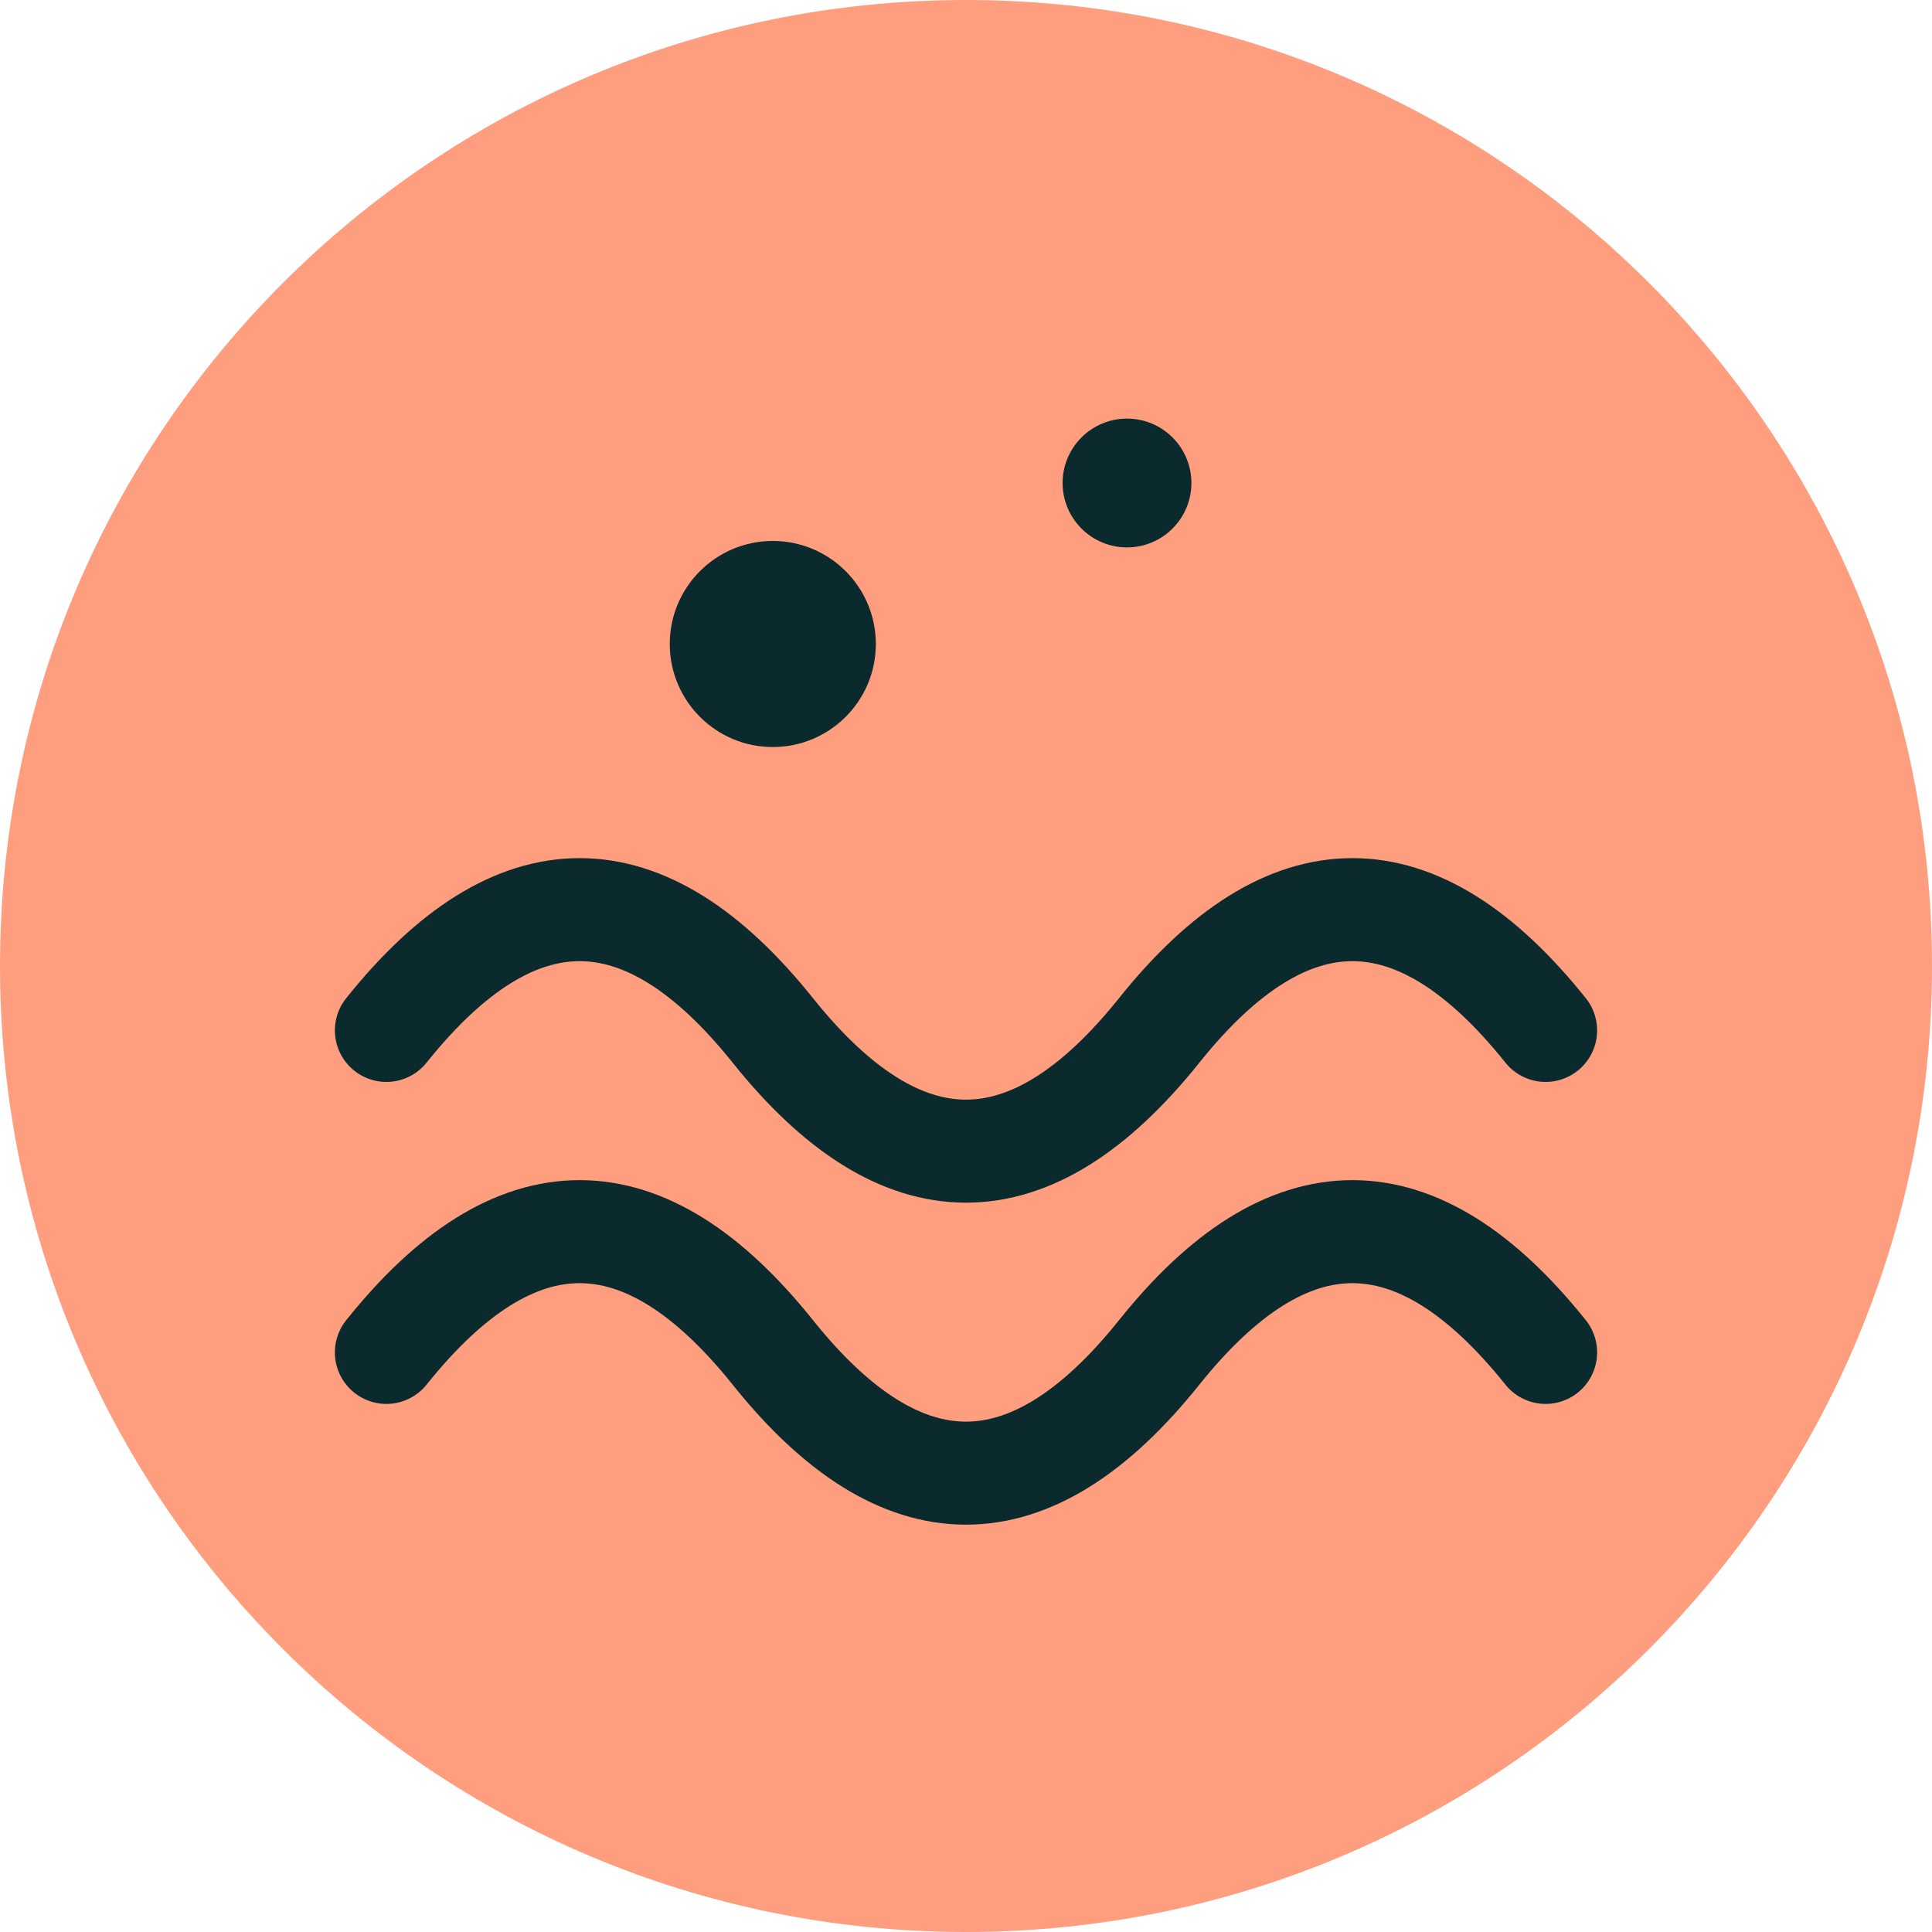
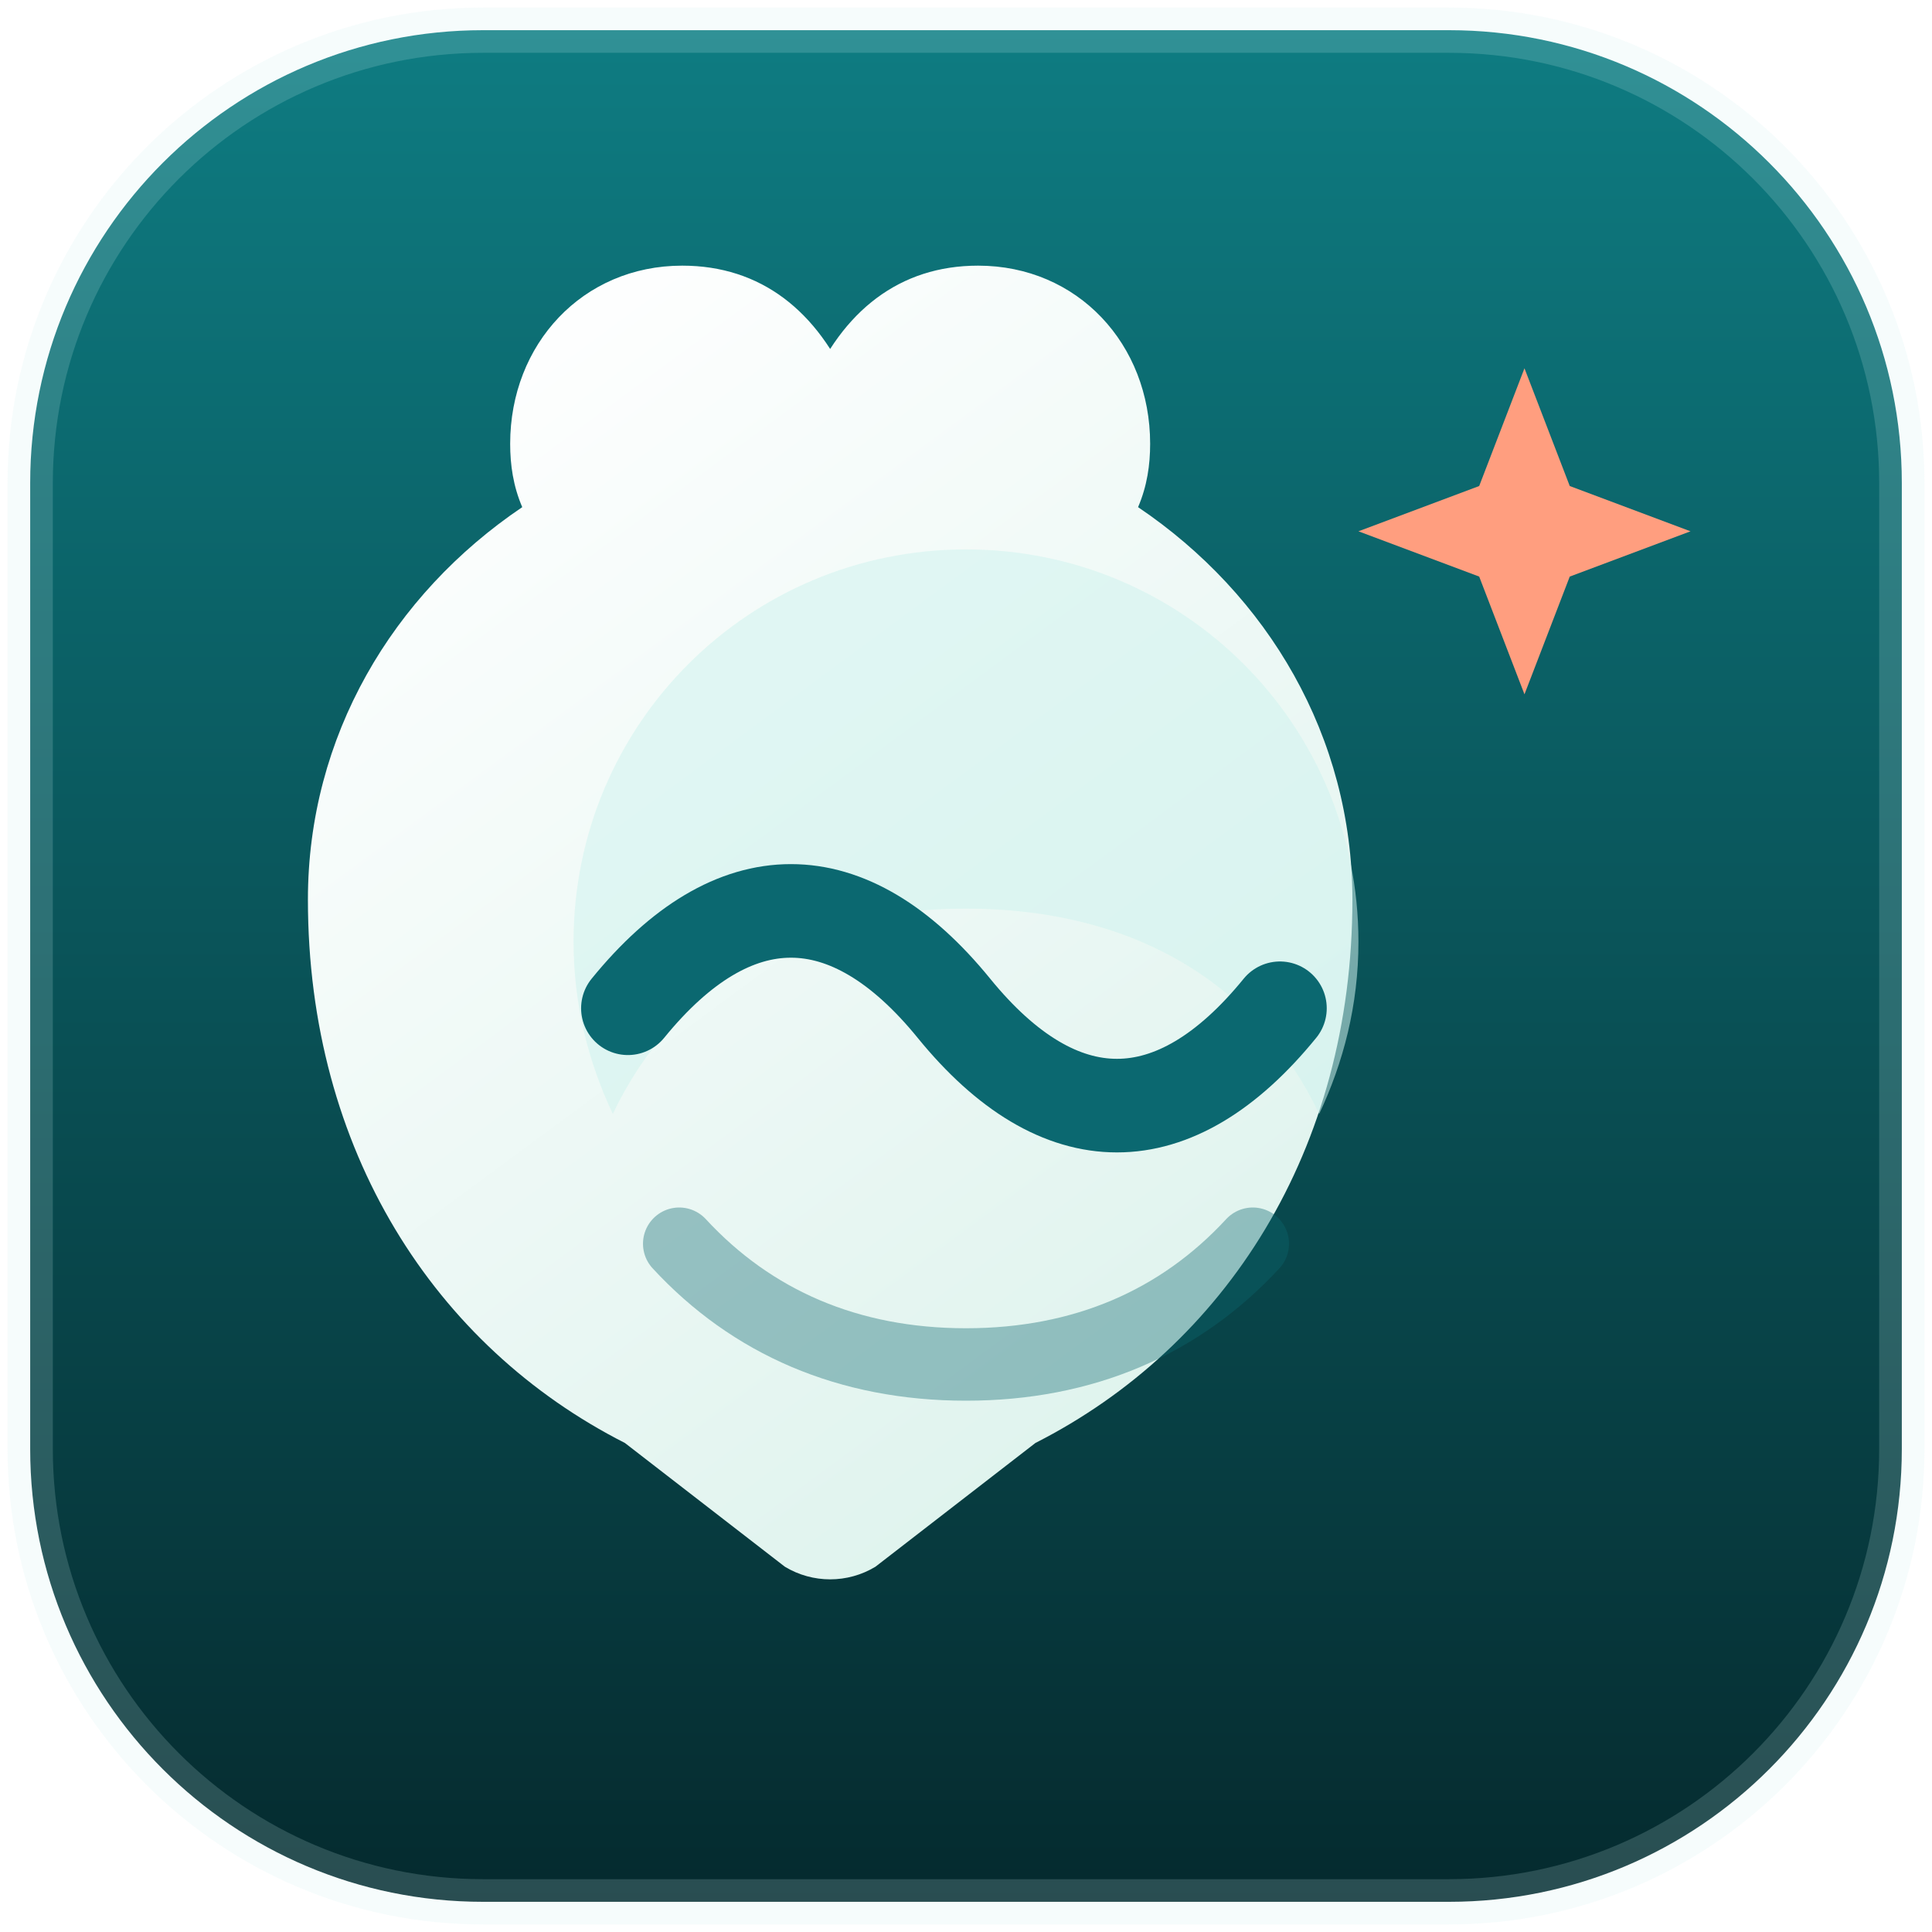
- <svg xmlns="http://www.w3.org/2000/svg" viewBox="0 0 30 30" fill="none">
-   <circle cx="15" cy="15" r="15" fill="#FF9E7F" />
-   <path d="M6 16c2-2.5 4-2.5 6 0s4 2.5 6 0 4-2.5 6 0M6 21c2-2.5 4-2.5 6 0s4 2.5 6 0 4-2.5 6 0" stroke="#0B2A2E" stroke-width="1.6" stroke-linecap="round" />
-   <circle cx="12" cy="10" r="1.6" fill="#0B2A2E" />
-   <circle cx="17.5" cy="7.5" r="1" fill="#0B2A2E" />
+ <svg xmlns="http://www.w3.org/2000/svg" viewBox="0 0 64 64" width="64" height="64" role="img" aria-label="Snorkel Guardians">
+   <defs>
+     <linearGradient id="sgTile" x1="0" y1="0" x2="0" y2="1">
+       <stop offset="0" stop-color="#0E7C82" />
+       <stop offset="1" stop-color="#052A2E" />
+     </linearGradient>
+     <linearGradient id="sgShell" x1="0.2" y1="0" x2="0.8" y2="1">
+       <stop offset="0" stop-color="#FFFFFF" />
+       <stop offset="1" stop-color="#DCF2EC" />
+     </linearGradient>
+   </defs>
+   <rect x="1" y="1" width="62" height="62" rx="15" fill="url(#sgTile)" />
+   <rect x="1" y="1" width="62" height="62" rx="15" fill="none" stroke="#CFF3EE" stroke-opacity=".18" stroke-width="1.5" />
+   <path d="M28.2 12.9c-1.1-2.6-3-4.1-5.6-4.1-3.3 0-5.7 2.6-5.7 5.9 0 .7.1 1.4.4 2.1-4.3 2.9-7.1 7.6-7.1 13 0 8.3 4.2 14.8 10.5 18l5.3 4.1a2.9 2.9 0 0 0 3 0l5.3-4.1c6.3-3.2 10.5-9.7 10.5-18 0-5.4-2.8-10.1-7.1-13 .3-.7.4-1.4.4-2.1 0-3.3-2.4-5.9-5.7-5.9-2.6 0-4.5 1.5-5.6 4.1a11 11 0 0 0-3.8 0z" fill="url(#sgShell)" />
+   <path d="M32 18.2c7.2 0 13 5.8 13 13 0 2.1-.5 4-1.3 5.7-2-4.2-6-6.8-11.7-6.8s-9.7 2.6-11.7 6.8c-.8-1.7-1.3-3.6-1.3-5.7 0-7.2 5.8-13 13-13z" fill="#CFF3EE" opacity=".55" />
+   <g fill="none" stroke="#0B6870" stroke-width="3.1" stroke-linecap="round">
+     <path d="M20.8 33.4c3.5-4.3 7.3-4.3 10.8 0s7.3 4.3 10.8 0" />
+   </g>
+   <path d="M22.5 41.2c2.4 2.6 5.6 4 9.5 4s7.1-1.4 9.5-4" fill="none" stroke="#0B6870" stroke-opacity=".38" stroke-width="2.4" stroke-linecap="round" />
+   <path d="M50.5 12.2l1.5 3.9 4 1.5-4 1.5-1.5 3.9-1.5-3.9-4-1.5 4-1.5z" fill="#FF9E7F" />
</svg>
